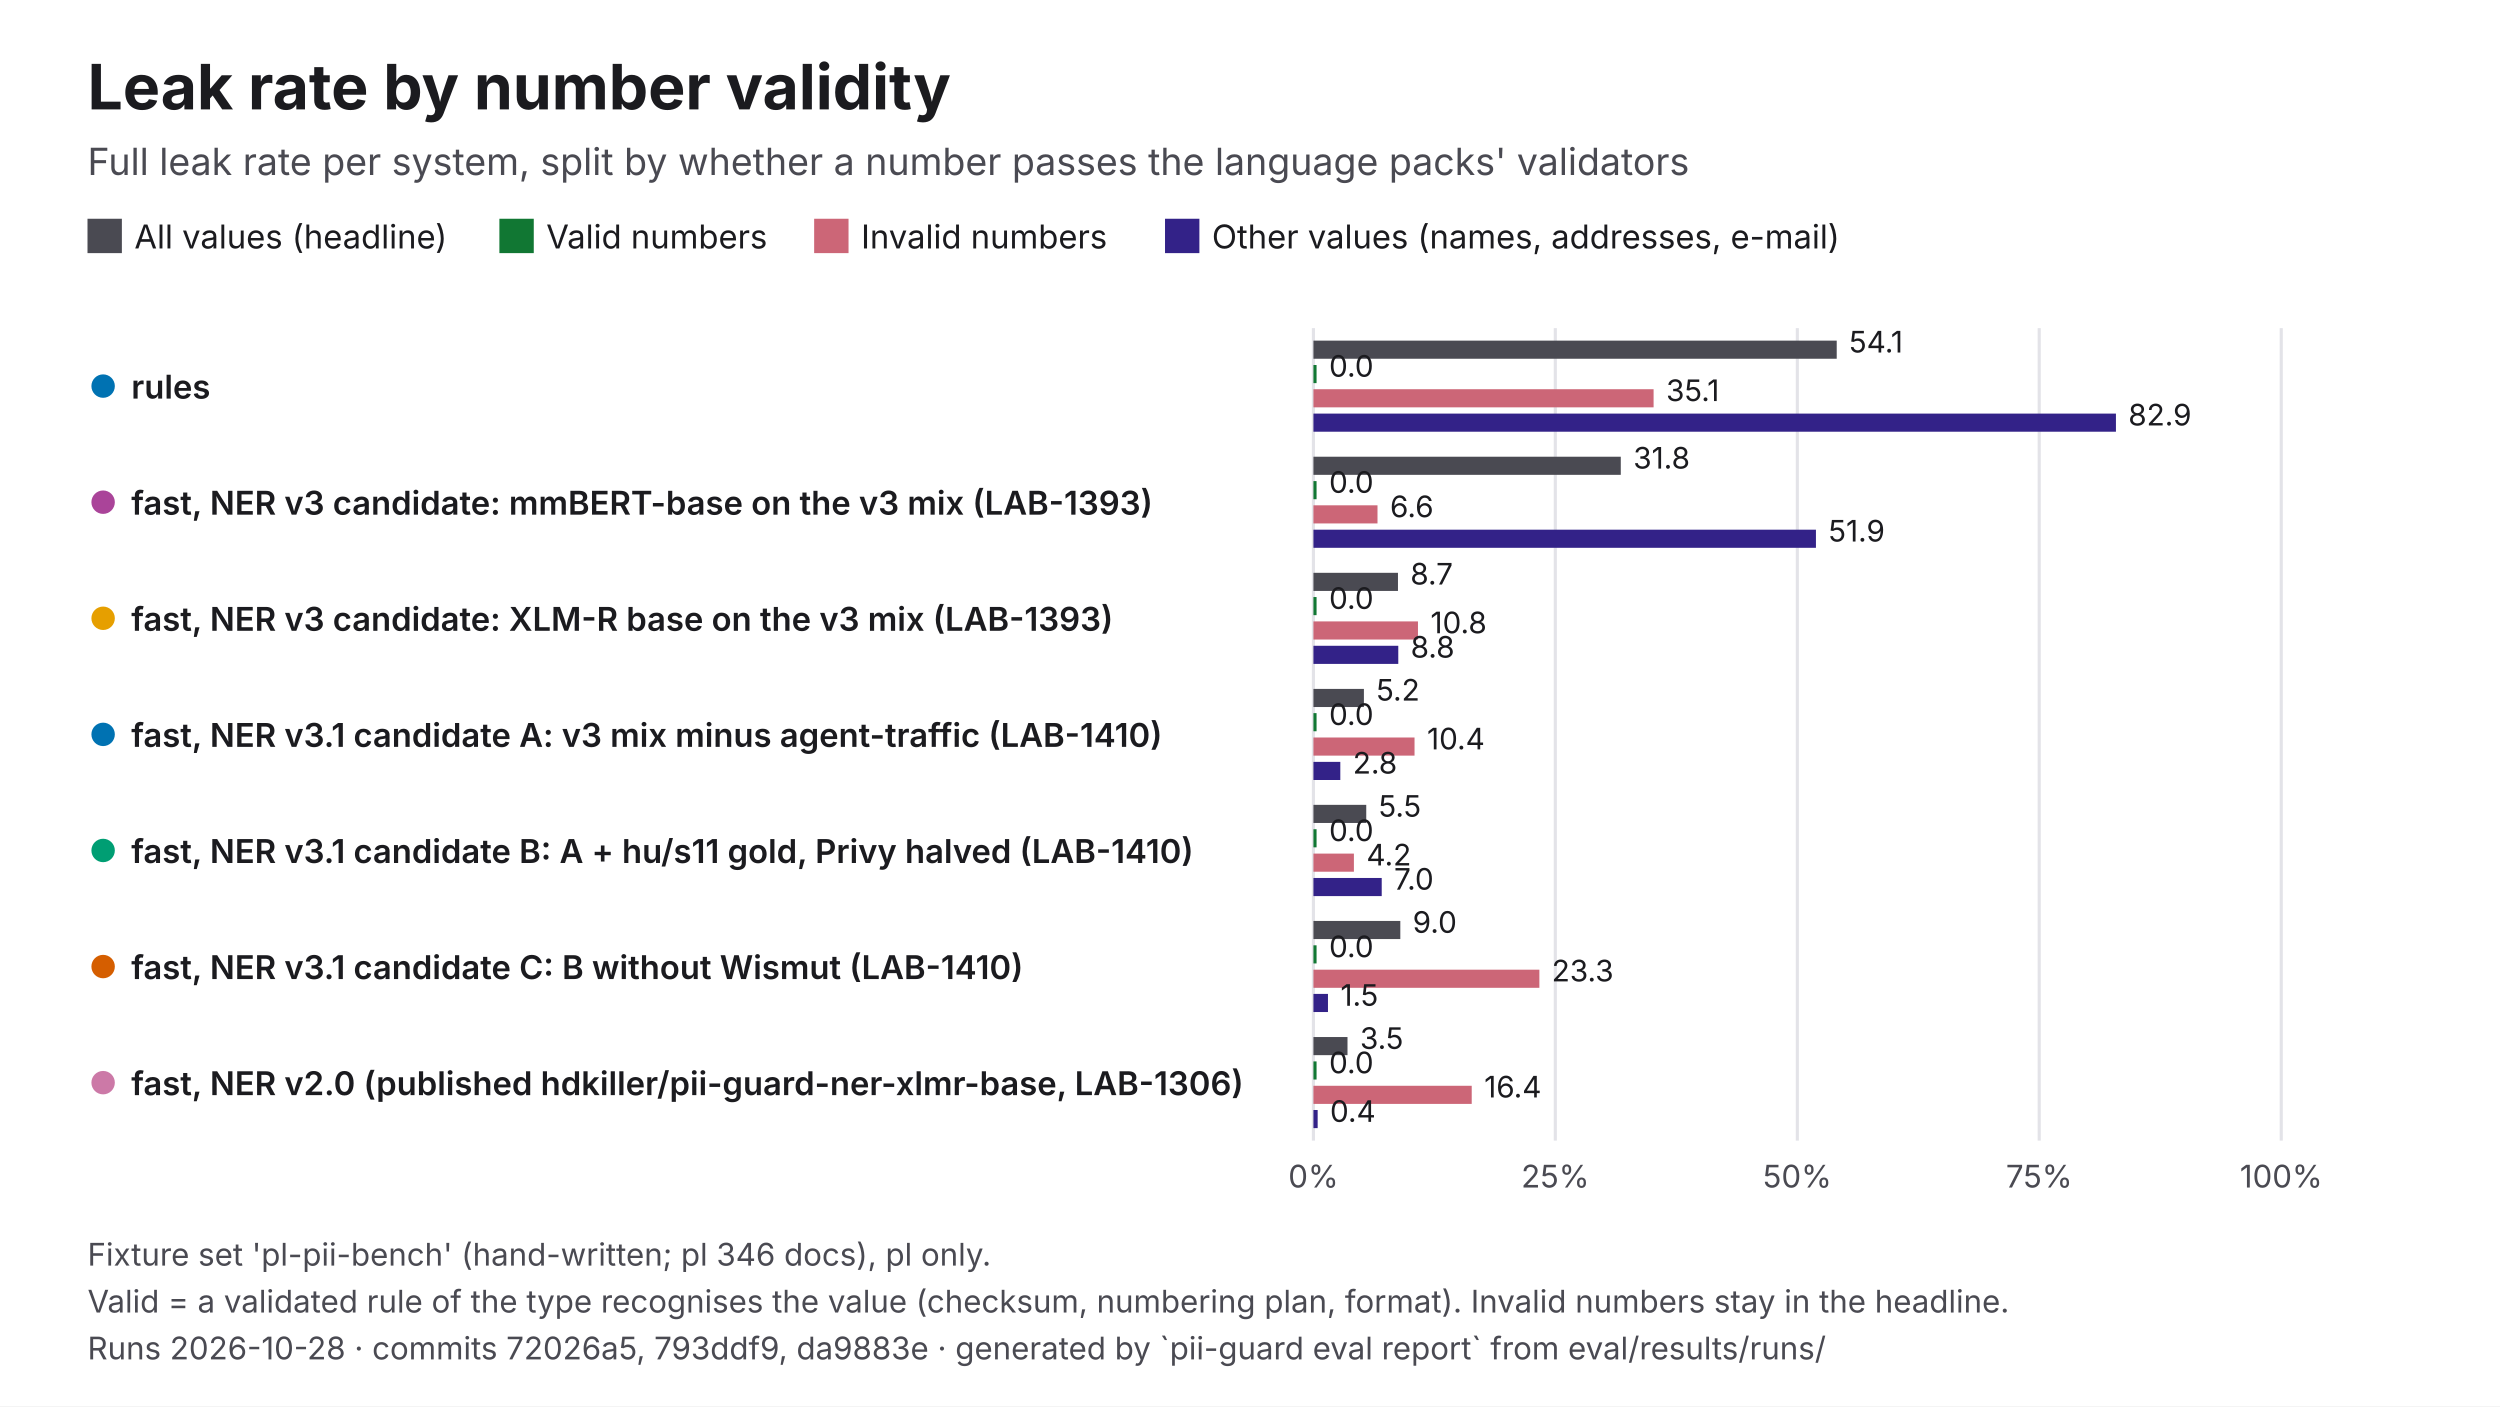
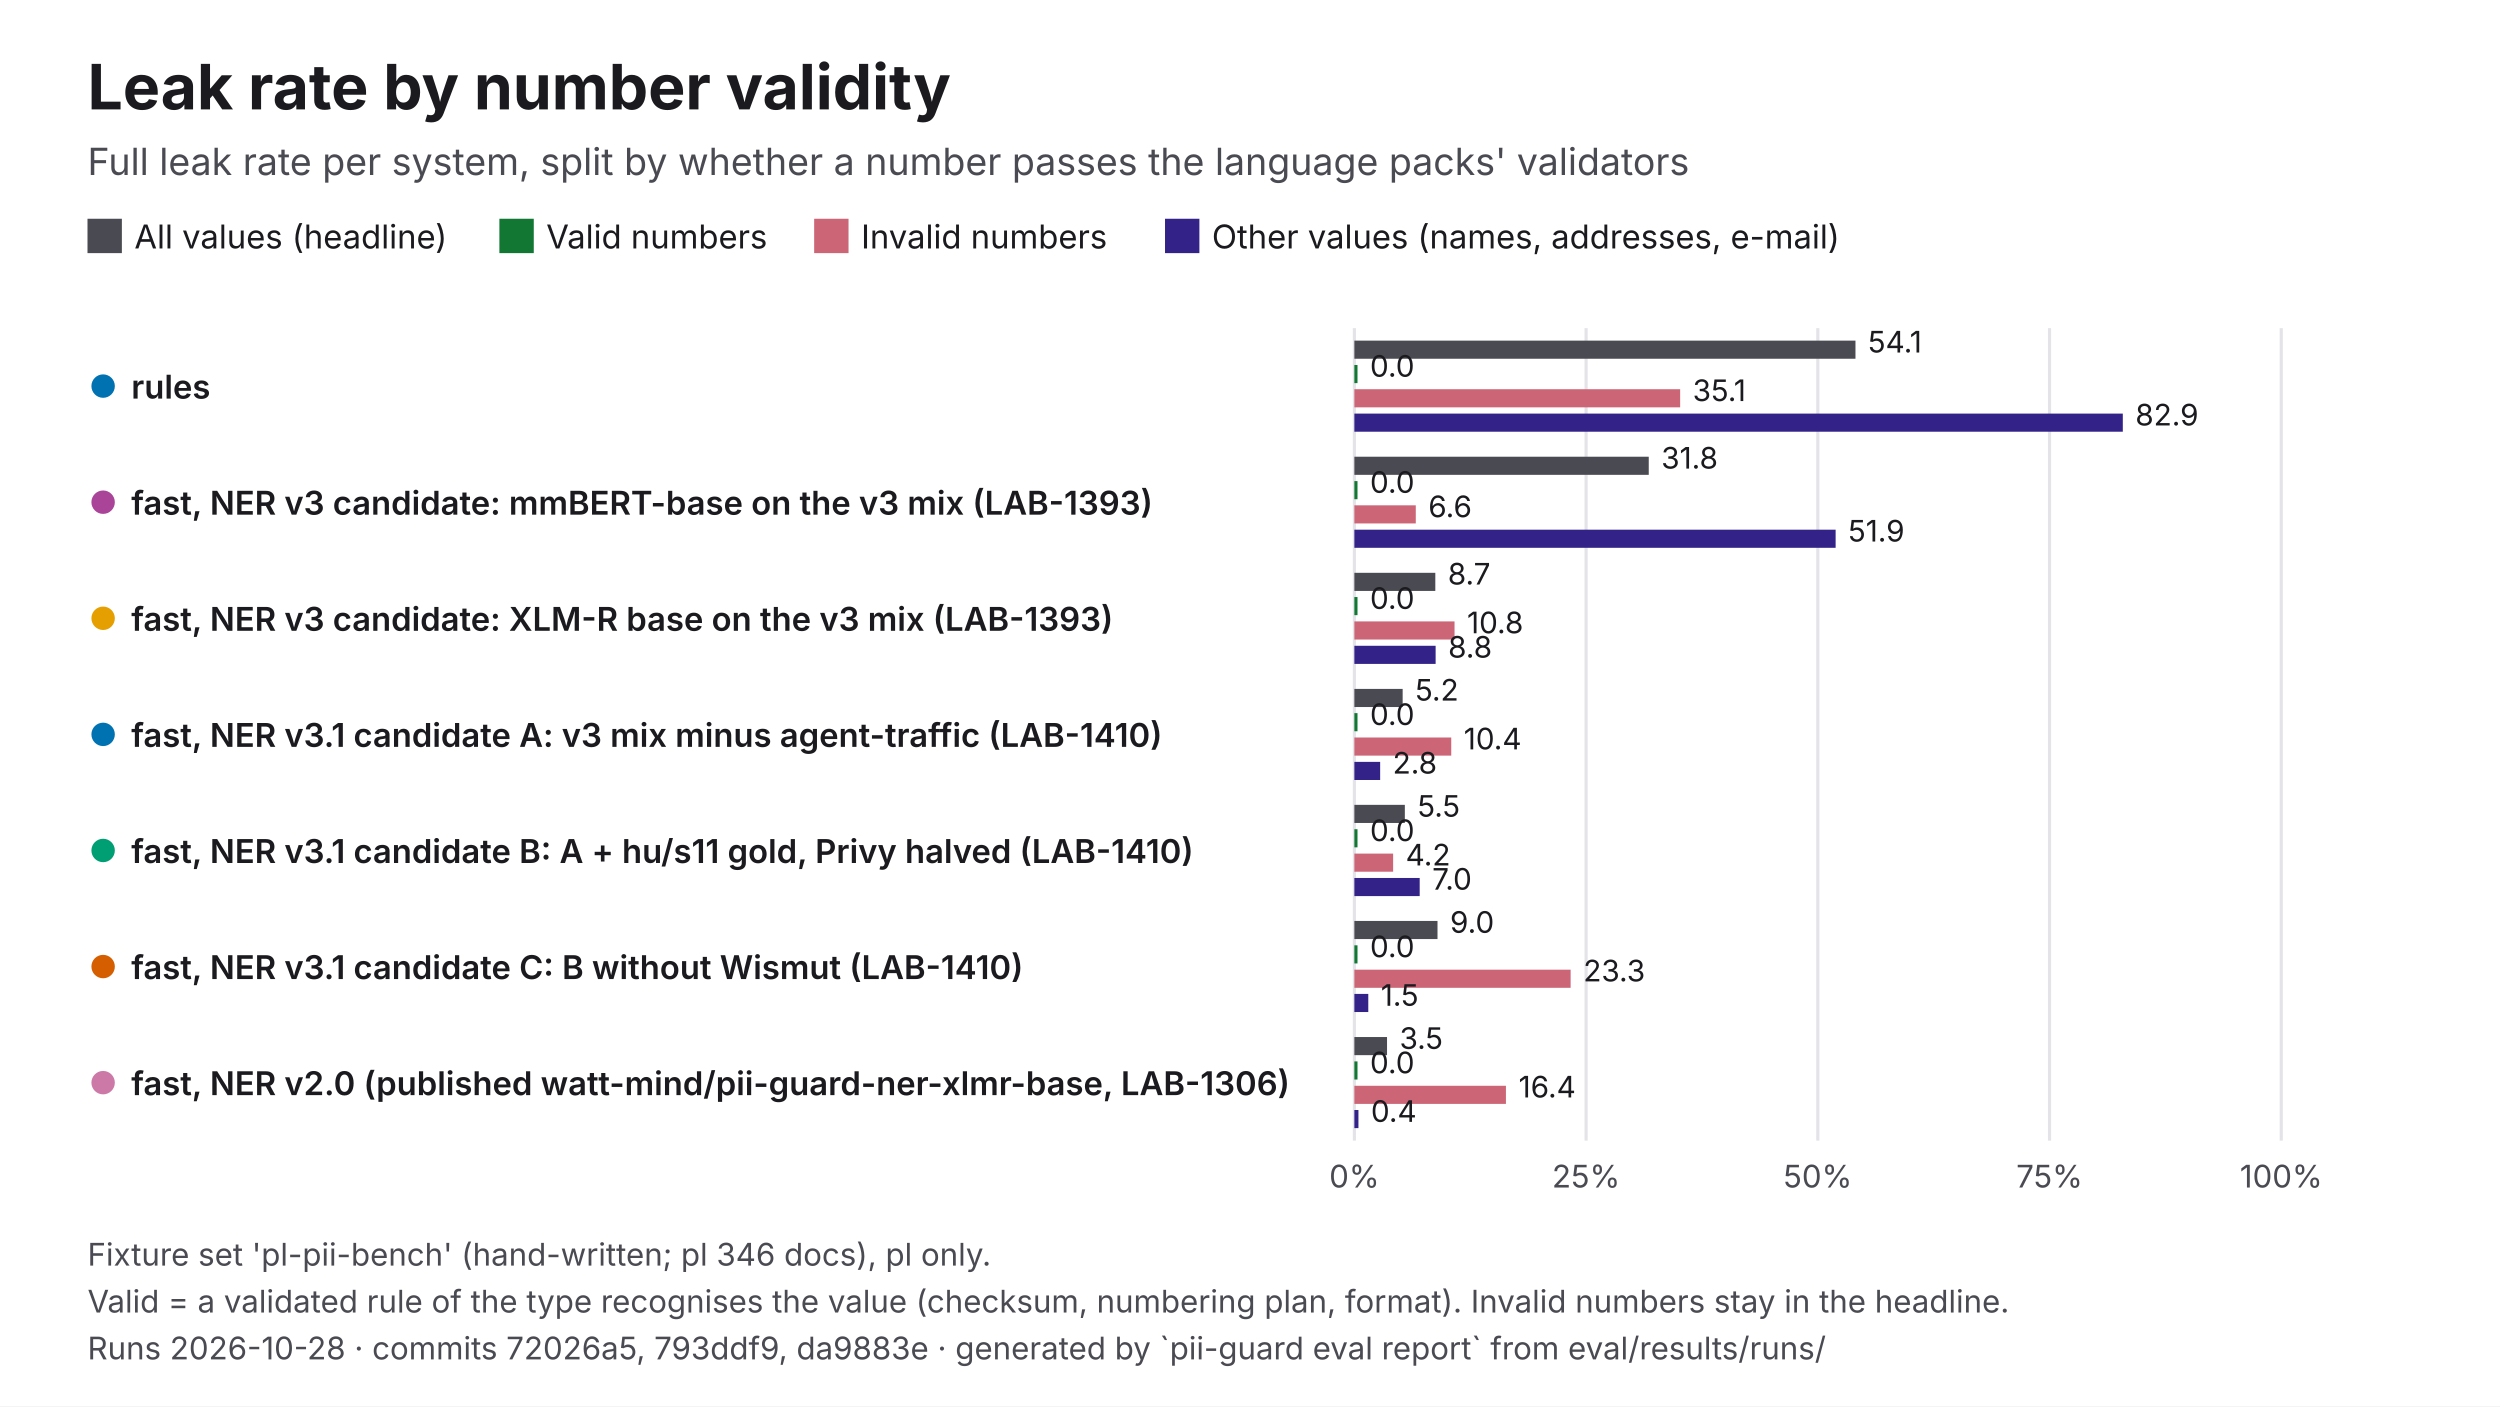
<svg xmlns="http://www.w3.org/2000/svg" viewBox="0 0 1600 900" width="1600" height="900" role="img" aria-labelledby="t d" font-family="Inter, 'Helvetica Neue', Helvetica, Arial, sans-serif">
  <rect width="1600" height="900" fill="#FFFFFF" />
  <text x="56" y="70" font-size="40" fill="#1B1B1F" font-weight="700">Leak rate by number validity</text>
  <text x="56" y="112" font-size="24" fill="#4A4A52">Full leak rate per system, split by whether a number passes the language packs' validators</text>
  <rect x="56" y="140" width="22" height="22" fill="#4A4A52" />
  <text x="86" y="159" font-size="21" fill="#1B1B1F">All values (headline)</text>
  <rect x="319.61" y="140" width="22" height="22" fill="#117733" />
  <text x="349.6" y="159" font-size="21" fill="#1B1B1F">Valid numbers</text>
  <rect x="521.06" y="140" width="22" height="22" fill="#CC6677" />
  <text x="551.1" y="159" font-size="21" fill="#1B1B1F">Invalid numbers</text>
  <rect x="745.61" y="140" width="22" height="22" fill="#332288" />
  <text x="775.6" y="159" font-size="21" fill="#1B1B1F">Other values (names, addresses, e-mail)</text>
-   <line x1="840.6" y1="210" x2="840.6" y2="730" stroke="#E3E3E8" stroke-width="2" />
-   <text x="840.6" y="760" font-size="20" fill="#4A4A52" text-anchor="middle">0%</text>
-   <line x1="995.4" y1="210" x2="995.4" y2="730" stroke="#E3E3E8" stroke-width="2" />
-   <text x="995.4" y="760" font-size="20" fill="#4A4A52" text-anchor="middle">25%</text>
-   <line x1="1150.3" y1="210" x2="1150.3" y2="730" stroke="#E3E3E8" stroke-width="2" />
-   <text x="1150.3" y="760" font-size="20" fill="#4A4A52" text-anchor="middle">50%</text>
-   <line x1="1305.1" y1="210" x2="1305.1" y2="730" stroke="#E3E3E8" stroke-width="2" />
-   <text x="1305.1" y="760" font-size="20" fill="#4A4A52" text-anchor="middle">75%</text>
+   <line x1="866.8" y1="210" x2="866.8" y2="730" stroke="#E3E3E8" stroke-width="2" />
+   <text x="866.8" y="760" font-size="20" fill="#4A4A52" text-anchor="middle">0%</text>
+   <line x1="1015.1" y1="210" x2="1015.1" y2="730" stroke="#E3E3E8" stroke-width="2" />
+   <text x="1015.1" y="760" font-size="20" fill="#4A4A52" text-anchor="middle">25%</text>
+   <line x1="1163.4" y1="210" x2="1163.4" y2="730" stroke="#E3E3E8" stroke-width="2" />
+   <text x="1163.4" y="760" font-size="20" fill="#4A4A52" text-anchor="middle">50%</text>
+   <line x1="1311.7" y1="210" x2="1311.7" y2="730" stroke="#E3E3E8" stroke-width="2" />
+   <text x="1311.7" y="760" font-size="20" fill="#4A4A52" text-anchor="middle">75%</text>
  <line x1="1460" y1="210" x2="1460" y2="730" stroke="#E3E3E8" stroke-width="2" />
  <text x="1460" y="760" font-size="20" fill="#4A4A52" text-anchor="middle">100%</text>
  <circle cx="66" cy="247.1" r="9" fill="#0072B2" stroke="#FFFFFF" stroke-width="3" />
  <text x="84" y="255.1" font-size="21" fill="#1B1B1F" font-weight="600">rules</text>
-   <rect x="840.6" y="218" width="334.9" height="11.6" fill="#4A4A52" />
-   <text x="1183.4" y="225.6" font-size="19" fill="#1B1B1F">54.1</text>
-   <rect x="840.6" y="233.6" width="2" height="11.6" fill="#117733" />
-   <text x="850.6" y="241.1" font-size="19" fill="#1B1B1F">0.0</text>
-   <rect x="840.6" y="249.1" width="217.7" height="11.6" fill="#CC6677" />
-   <text x="1066.3" y="256.7" font-size="19" fill="#1B1B1F">35.1</text>
-   <rect x="840.6" y="264.7" width="513.6" height="11.6" fill="#332288" />
-   <text x="1362.1" y="272.3" font-size="19" fill="#1B1B1F">82.9</text>
+   <rect x="866.8" y="218" width="320.7" height="11.6" fill="#4A4A52" />
+   <text x="1195.5" y="225.6" font-size="19" fill="#1B1B1F">54.1</text>
+   <rect x="866.8" y="233.6" width="2" height="11.6" fill="#117733" />
+   <text x="876.8" y="241.1" font-size="19" fill="#1B1B1F">0.0</text>
+   <rect x="866.8" y="249.1" width="208.5" height="11.6" fill="#CC6677" />
+   <text x="1083.3" y="256.7" font-size="19" fill="#1B1B1F">35.1</text>
+   <rect x="866.8" y="264.7" width="491.8" height="11.6" fill="#332288" />
+   <text x="1366.6" y="272.3" font-size="19" fill="#1B1B1F">82.9</text>
  <circle cx="66" cy="321.4" r="9" fill="#AA4499" stroke="#FFFFFF" stroke-width="3" />
  <text x="84" y="329.4" font-size="21" fill="#1B1B1F" font-weight="600">fast, NER v3 candidate: mmBERT-base on the v3 mix (LAB-1393)</text>
-   <rect x="840.6" y="292.3" width="196.7" height="11.6" fill="#4A4A52" />
-   <text x="1045.3" y="299.9" font-size="19" fill="#1B1B1F">31.8</text>
-   <rect x="840.6" y="307.9" width="2" height="11.6" fill="#117733" />
-   <text x="850.6" y="315.4" font-size="19" fill="#1B1B1F">0.0</text>
-   <rect x="840.6" y="323.4" width="41" height="11.6" fill="#CC6677" />
-   <text x="889.6" y="331" font-size="19" fill="#1B1B1F">6.6</text>
-   <rect x="840.6" y="339" width="321.6" height="11.6" fill="#332288" />
-   <text x="1170.2" y="346.6" font-size="19" fill="#1B1B1F">51.9</text>
+   <rect x="866.8" y="292.3" width="188.4" height="11.6" fill="#4A4A52" />
+   <text x="1063.2" y="299.9" font-size="19" fill="#1B1B1F">31.8</text>
+   <rect x="866.8" y="307.9" width="2" height="11.6" fill="#117733" />
+   <text x="876.8" y="315.4" font-size="19" fill="#1B1B1F">0.0</text>
+   <rect x="866.8" y="323.4" width="39.3" height="11.6" fill="#CC6677" />
+   <text x="914.1" y="331" font-size="19" fill="#1B1B1F">6.6</text>
+   <rect x="866.8" y="339" width="308" height="11.6" fill="#332288" />
+   <text x="1182.8" y="346.6" font-size="19" fill="#1B1B1F">51.9</text>
  <circle cx="66" cy="395.7" r="9" fill="#E69F00" stroke="#FFFFFF" stroke-width="3" />
  <text x="84" y="403.7" font-size="21" fill="#1B1B1F" font-weight="600">fast, NER v3 candidate: XLM-R base on the v3 mix (LAB-1393)</text>
-   <rect x="840.6" y="366.6" width="54.1" height="11.6" fill="#4A4A52" />
-   <text x="902.6" y="374.1" font-size="19" fill="#1B1B1F">8.7</text>
-   <rect x="840.6" y="382.1" width="2" height="11.6" fill="#117733" />
-   <text x="850.6" y="389.7" font-size="19" fill="#1B1B1F">0.0</text>
-   <rect x="840.6" y="397.7" width="66.9" height="11.6" fill="#CC6677" />
-   <text x="915.5" y="405.3" font-size="19" fill="#1B1B1F">10.8</text>
-   <rect x="840.6" y="413.3" width="54.3" height="11.6" fill="#332288" />
-   <text x="902.8" y="420.9" font-size="19" fill="#1B1B1F">8.8</text>
+   <rect x="866.8" y="366.6" width="51.8" height="11.6" fill="#4A4A52" />
+   <text x="926.6" y="374.1" font-size="19" fill="#1B1B1F">8.7</text>
+   <rect x="866.8" y="382.1" width="2" height="11.6" fill="#117733" />
+   <text x="876.8" y="389.7" font-size="19" fill="#1B1B1F">0.0</text>
+   <rect x="866.8" y="397.7" width="64.1" height="11.6" fill="#CC6677" />
+   <text x="938.9" y="405.3" font-size="19" fill="#1B1B1F">10.8</text>
+   <rect x="866.8" y="413.3" width="52" height="11.6" fill="#332288" />
+   <text x="926.8" y="420.9" font-size="19" fill="#1B1B1F">8.8</text>
  <circle cx="66" cy="470" r="9" fill="#0072B2" stroke="#FFFFFF" stroke-width="3" />
  <text x="84" y="478" font-size="21" fill="#1B1B1F" font-weight="600">fast, NER v3.1 candidate A: v3 mix minus agent-traffic (LAB-1410)</text>
-   <rect x="840.6" y="440.9" width="32.3" height="11.6" fill="#4A4A52" />
-   <text x="880.8" y="448.4" font-size="19" fill="#1B1B1F">5.2</text>
-   <rect x="840.6" y="456.4" width="2" height="11.6" fill="#117733" />
-   <text x="850.6" y="464" font-size="19" fill="#1B1B1F">0.0</text>
-   <rect x="840.6" y="472" width="64.7" height="11.6" fill="#CC6677" />
-   <text x="913.3" y="479.6" font-size="19" fill="#1B1B1F">10.4</text>
-   <rect x="840.6" y="487.6" width="17.2" height="11.6" fill="#332288" />
-   <text x="865.8" y="495.1" font-size="19" fill="#1B1B1F">2.8</text>
+   <rect x="866.8" y="440.9" width="30.9" height="11.6" fill="#4A4A52" />
+   <text x="905.7" y="448.4" font-size="19" fill="#1B1B1F">5.2</text>
+   <rect x="866.8" y="456.4" width="2" height="11.6" fill="#117733" />
+   <text x="876.8" y="464" font-size="19" fill="#1B1B1F">0.0</text>
+   <rect x="866.8" y="472" width="62" height="11.6" fill="#CC6677" />
+   <text x="936.8" y="479.6" font-size="19" fill="#1B1B1F">10.4</text>
+   <rect x="866.8" y="487.6" width="16.5" height="11.6" fill="#332288" />
+   <text x="891.3" y="495.1" font-size="19" fill="#1B1B1F">2.8</text>
  <circle cx="66" cy="544.3" r="9" fill="#009E73" stroke="#FFFFFF" stroke-width="3" />
  <text x="84" y="552.3" font-size="21" fill="#1B1B1F" font-weight="600">fast, NER v3.1 candidate B: A + hu/s11 gold, Privy halved (LAB-1410)</text>
-   <rect x="840.6" y="515.1" width="33.8" height="11.6" fill="#4A4A52" />
-   <text x="882.3" y="522.7" font-size="19" fill="#1B1B1F">5.5</text>
-   <rect x="840.6" y="530.7" width="2" height="11.6" fill="#117733" />
-   <text x="850.6" y="538.3" font-size="19" fill="#1B1B1F">0.0</text>
-   <rect x="840.6" y="546.3" width="25.9" height="11.6" fill="#CC6677" />
-   <text x="874.5" y="553.9" font-size="19" fill="#1B1B1F">4.2</text>
-   <rect x="840.6" y="561.9" width="43.7" height="11.6" fill="#332288" />
-   <text x="892.2" y="569.4" font-size="19" fill="#1B1B1F">7.0</text>
+   <rect x="866.8" y="515.1" width="32.3" height="11.6" fill="#4A4A52" />
+   <text x="907.2" y="522.7" font-size="19" fill="#1B1B1F">5.5</text>
+   <rect x="866.8" y="530.7" width="2" height="11.6" fill="#117733" />
+   <text x="876.8" y="538.3" font-size="19" fill="#1B1B1F">0.0</text>
+   <rect x="866.8" y="546.3" width="24.8" height="11.6" fill="#CC6677" />
+   <text x="899.6" y="553.9" font-size="19" fill="#1B1B1F">4.2</text>
+   <rect x="866.8" y="561.9" width="41.8" height="11.6" fill="#332288" />
+   <text x="916.6" y="569.4" font-size="19" fill="#1B1B1F">7.0</text>
  <circle cx="66" cy="618.6" r="9" fill="#D55E00" stroke="#FFFFFF" stroke-width="3" />
  <text x="84" y="626.6" font-size="21" fill="#1B1B1F" font-weight="600">fast, NER v3.1 candidate C: B without Wismut (LAB-1410)</text>
-   <rect x="840.6" y="589.4" width="55.6" height="11.6" fill="#4A4A52" />
-   <text x="904.1" y="597" font-size="19" fill="#1B1B1F">9.0</text>
-   <rect x="840.6" y="605" width="2" height="11.6" fill="#117733" />
-   <text x="850.6" y="612.6" font-size="19" fill="#1B1B1F">0.0</text>
-   <rect x="840.6" y="620.6" width="144.6" height="11.6" fill="#CC6677" />
-   <text x="993.1" y="628.1" font-size="19" fill="#1B1B1F">23.3</text>
-   <rect x="840.6" y="636.1" width="9.3" height="11.6" fill="#332288" />
-   <text x="857.9" y="643.7" font-size="19" fill="#1B1B1F">1.5</text>
+   <rect x="866.8" y="589.4" width="53.2" height="11.6" fill="#4A4A52" />
+   <text x="928" y="597" font-size="19" fill="#1B1B1F">9.0</text>
+   <rect x="866.8" y="605" width="2" height="11.6" fill="#117733" />
+   <text x="876.8" y="612.6" font-size="19" fill="#1B1B1F">0.0</text>
+   <rect x="866.8" y="620.6" width="138.4" height="11.6" fill="#CC6677" />
+   <text x="1013.3" y="628.1" font-size="19" fill="#1B1B1F">23.3</text>
+   <rect x="866.8" y="636.1" width="8.9" height="11.6" fill="#332288" />
+   <text x="883.7" y="643.7" font-size="19" fill="#1B1B1F">1.5</text>
  <circle cx="66" cy="692.9" r="9" fill="#CC79A7" stroke="#FFFFFF" stroke-width="3" />
-   <text x="84" y="700.9" font-size="21" fill="#1B1B1F" font-weight="600">fast, NER v2.0 (published hdkiller/pii-guard-ner-xlmr-base, LAB-1306)</text>
-   <rect x="840.6" y="663.7" width="21.8" height="11.6" fill="#4A4A52" />
-   <text x="870.4" y="671.3" font-size="19" fill="#1B1B1F">3.5</text>
-   <rect x="840.6" y="679.3" width="2" height="11.6" fill="#117733" />
-   <text x="850.6" y="686.9" font-size="19" fill="#1B1B1F">0.0</text>
-   <rect x="840.6" y="694.9" width="101.3" height="11.6" fill="#CC6677" />
-   <text x="949.9" y="702.4" font-size="19" fill="#1B1B1F">16.4</text>
-   <rect x="840.6" y="710.4" width="2.7" height="11.6" fill="#332288" />
-   <text x="851.2" y="718" font-size="19" fill="#1B1B1F">0.4</text>
+   <text x="84" y="700.9" font-size="21" fill="#1B1B1F" font-weight="600">fast, NER v2.0 (published watt-mind/pii-guard-ner-xlmr-base, LAB-1306)</text>
+   <rect x="866.8" y="663.7" width="20.9" height="11.6" fill="#4A4A52" />
+   <text x="895.7" y="671.3" font-size="19" fill="#1B1B1F">3.5</text>
+   <rect x="866.8" y="679.3" width="2" height="11.6" fill="#117733" />
+   <text x="876.8" y="686.9" font-size="19" fill="#1B1B1F">0.0</text>
+   <rect x="866.8" y="694.9" width="97" height="11.6" fill="#CC6677" />
+   <text x="971.9" y="702.4" font-size="19" fill="#1B1B1F">16.4</text>
+   <rect x="866.8" y="710.4" width="2.6" height="11.6" fill="#332288" />
+   <text x="877.4" y="718" font-size="19" fill="#1B1B1F">0.4</text>
  <text x="56" y="810" font-size="20" fill="#4A4A52">Fixture set 'pl-pii-bench' (hand-written; pl 346 docs), pl only.</text>
  <text x="56" y="840" font-size="20" fill="#4A4A52">Valid = a validated rule of the type recognises the value (checksum, numbering plan, format). Invalid numbers stay in the headline.</text>
  <text x="56" y="870" font-size="20" fill="#4A4A52">Runs 2026-10-28 · commits 72026a5, 793ddf9, da9883e · generated by `pii-guard eval report` from eval/results/runs/</text>
</svg>
